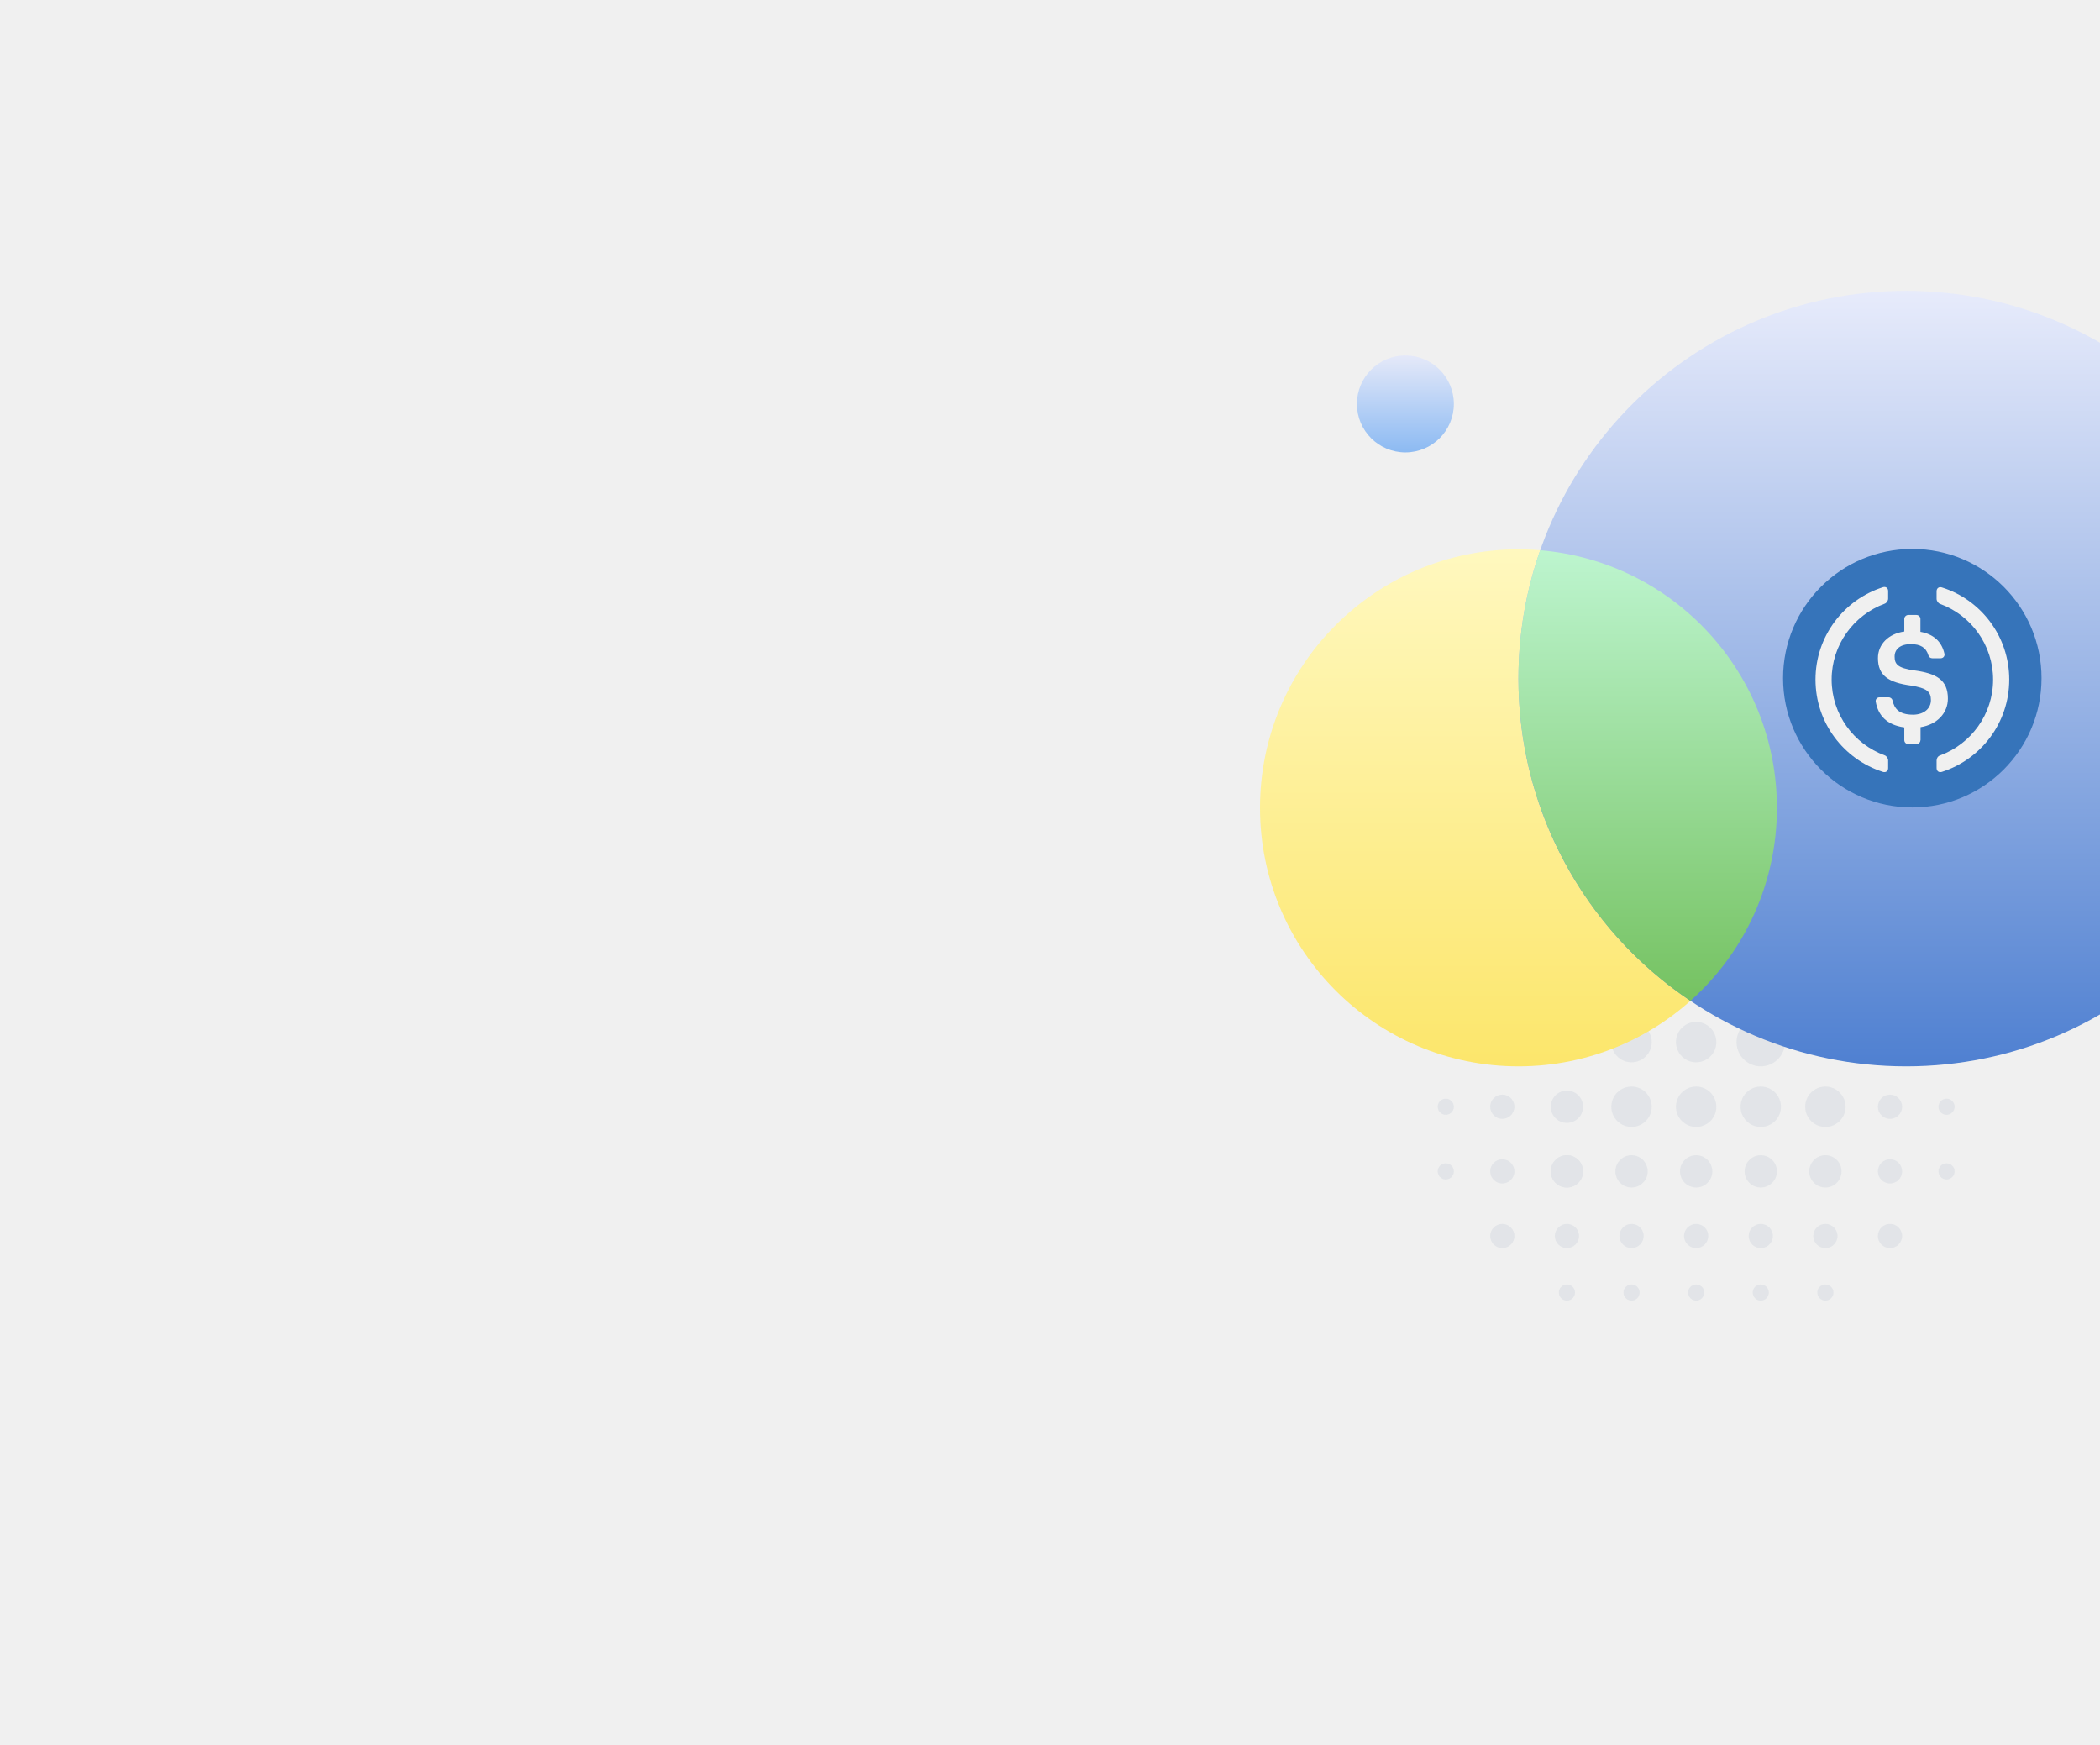
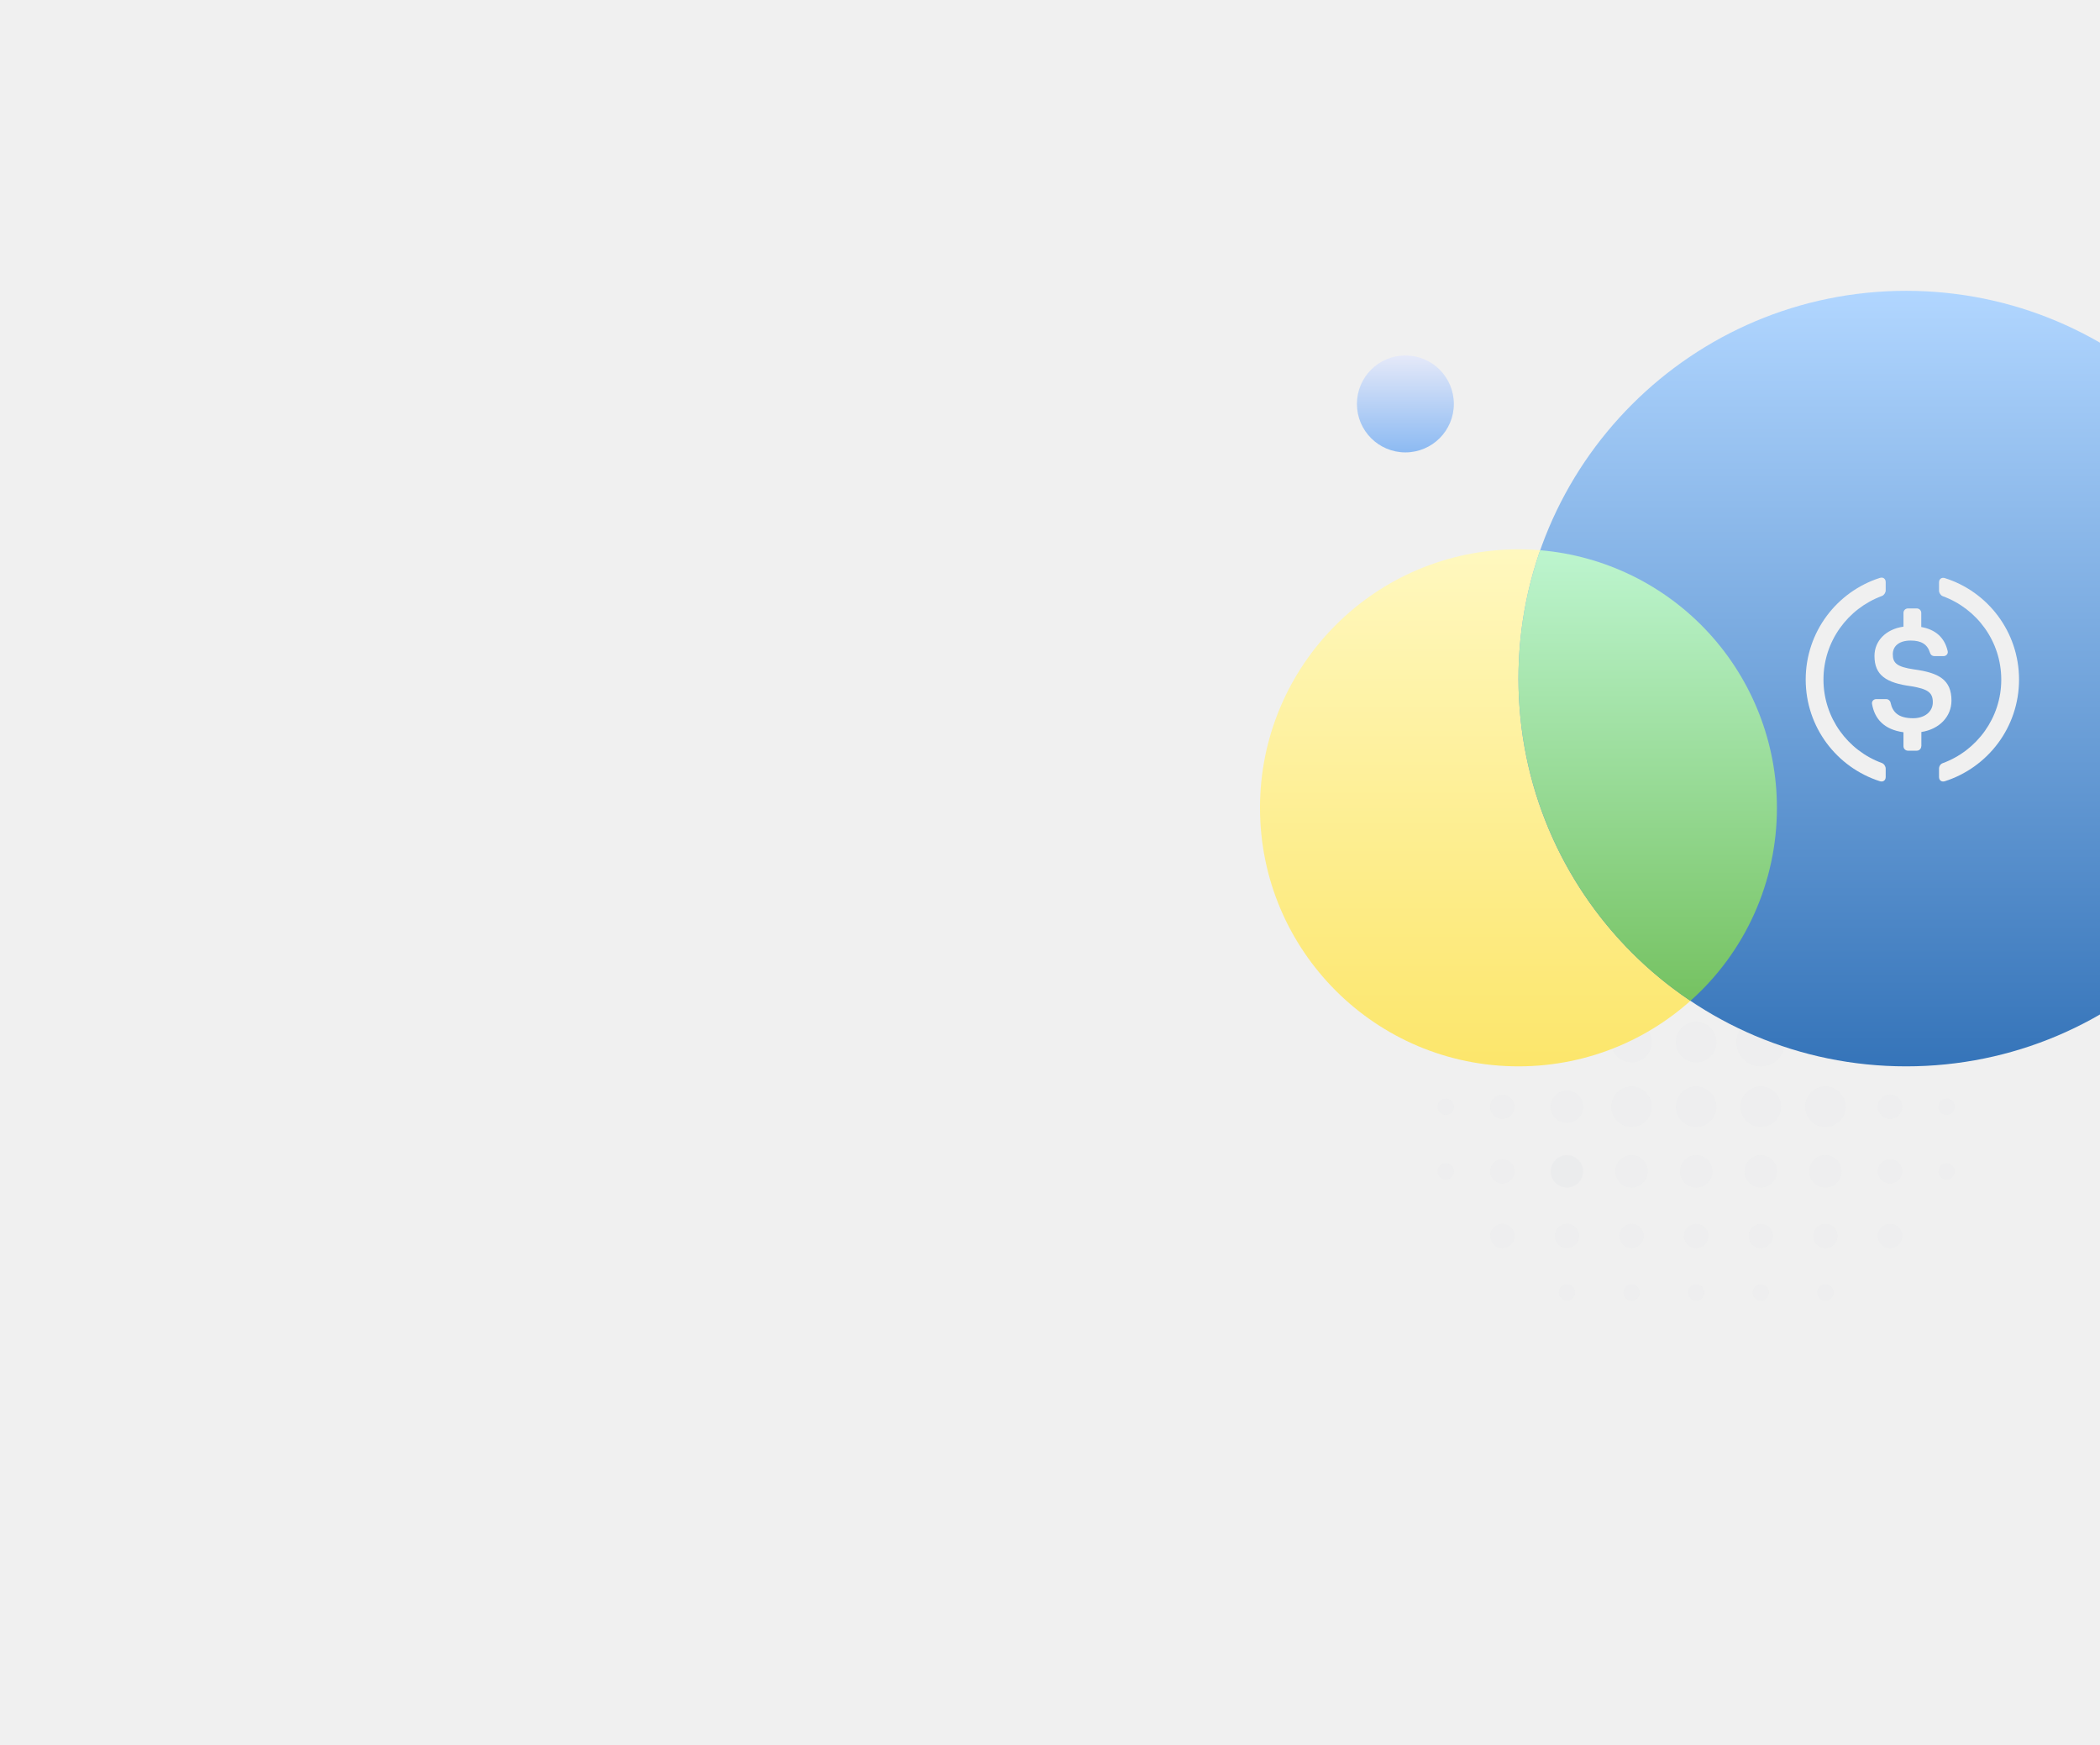
- <svg xmlns="http://www.w3.org/2000/svg" width="520" height="432" viewBox="0 0 520 432">
-   <defs id="defs26">
-     <style id="style2">
-       .cls-1{fill:#fff}.cls-2{clip-path:url(#clip-path)}.cls-3{opacity:.2}.cls-4{fill:#a9b5c7}.cls-5{fill:url(#linear-gradient)}.cls-6{fill:url(#linear-gradient-2)}.cls-7{fill:url(#linear-gradient-3)}.cls-8{fill:url(#linear-gradient-4)}.cls-9{fill:#ffce45}.cls-10{fill:#febe44}.cls-11{fill:#d9a547;opacity:.42}
-     </style>
-     <clipPath id="clip-path">
-       <rect id="Rectangle_541" width="520" height="432" class="cls-1" data-name="Rectangle 541" rx="8" transform="translate(104 640)" />
+ <svg xmlns="http://www.w3.org/2000/svg" width="520" height="432" viewBox="0 0 520 432" fill="none">
+   <g clip-path="url(#clip0)">
+     <g opacity="0.2">
+       <path opacity="0.2" d="M375 290C375 288.343 373.657 287 372 287C370.343 287 369 288.343 369 290C369 291.657 370.343 293 372 293C373.657 293 375 291.657 375 290Z" fill="#A9B5C7" />
+       <path opacity="0.2" d="M471 290C471 288.343 469.657 287 468 287C466.343 287 465 288.343 465 290C465 291.657 466.343 293 468 293C469.657 293 471 291.657 471 290Z" fill="#A9B5C7" />
+       <path opacity="0.2" d="M471 274C471 272.343 469.657 271 468 271C466.343 271 465 272.343 465 274C465 275.657 466.343 277 468 277C469.657 277 471 275.657 471 274Z" fill="#A9B5C7" />
+       <path opacity="0.2" d="M375 274C375 272.343 373.657 271 372 271C370.343 271 369 272.343 369 274C369 275.657 370.343 277 372 277C373.657 277 375 275.657 375 274Z" fill="#A9B5C7" />
+       <path opacity="0.2" d="M375 258C375 256.343 373.657 255 372 255C370.343 255 369 256.343 369 258C369 259.657 370.343 261 372 261C373.657 261 375 259.657 375 258Z" fill="#A9B5C7" />
+       <path opacity="0.2" d="M375 242C375 240.343 373.657 239 372 239C370.343 239 369 240.343 369 242C369 243.657 370.343 245 372 245C373.657 245 375 243.657 375 242Z" fill="#A9B5C7" />
+       <path opacity="0.2" d="M375 226C375 224.343 373.657 223 372 223C370.343 223 369 224.343 369 226C369 227.657 370.343 229 372 229C373.657 229 375 227.657 375 226Z" fill="#A9B5C7" />
+       <path opacity="0.2" d="M360 290C360 288.895 359.105 288 358 288C356.895 288 356 288.895 356 290C356 291.105 356.895 292 358 292C359.105 292 360 291.105 360 290Z" fill="#A9B5C7" />
+       <path opacity="0.2" d="M360 274C360 272.895 359.105 272 358 272C356.895 272 356 272.895 356 274C356 275.105 356.895 276 358 276C359.105 276 360 275.105 360 274Z" fill="#A9B5C7" />
+       <path opacity="0.2" d="M360 258C360 256.895 359.105 256 358 256C356.895 256 356 256.895 356 258C356 259.105 356.895 260 358 260C359.105 260 360 259.105 360 258Z" fill="#A9B5C7" />
+       <path opacity="0.2" d="M360 242C360 240.895 359.105 240 358 240C356.895 240 356 240.895 356 242C356 243.105 356.895 244 358 244C359.105 244 360 243.105 360 242Z" fill="#A9B5C7" />
+       <path opacity="0.2" d="M360 226C360 224.895 359.105 224 358 224C356.895 224 356 224.895 356 226C356 227.105 356.895 228 358 228C359.105 228 360 227.105 360 226Z" fill="#A9B5C7" />
+       <path opacity="0.2" d="M392 290C392 287.791 390.209 286 388 286C385.791 286 384 287.791 384 290C384 292.209 385.791 294 388 294C390.209 294 392 292.209 392 290Z" fill="#A9B5C7" />
+       <path opacity="0.2" d="M392 274C392 271.791 390.209 270 388 270C385.791 270 384 271.791 384 274C384 276.209 385.791 278 388 278C390.209 278 392 276.209 392 274Z" fill="#A9B5C7" />
+       <path opacity="0.2" d="M392 258C392 255.791 390.209 254 388 254C385.791 254 384 255.791 384 258C384 260.209 385.791 262 388 262C390.209 262 392 260.209 392 258Z" fill="#A9B5C7" />
+       <path opacity="0.2" d="M392 242C392 239.791 390.209 238 388 238C385.791 238 384 239.791 384 242C384 244.209 385.791 246 388 246C390.209 246 392 244.209 392 242Z" fill="#A9B5C7" />
+       <path opacity="0.2" d="M392 226C392 223.791 390.209 222 388 222C385.791 222 384 223.791 384 226C384 228.209 385.791 230 388 230C390.209 230 392 228.209 392 226Z" fill="#A9B5C7" />
+       <path opacity="0.2" d="M452 303C450.343 303 449 304.343 449 306C449 307.657 450.343 309 452 309C453.657 309 455 307.657 455 306C455 304.343 453.657 303 452 303Z" fill="#A9B5C7" />
+       <path opacity="0.2" d="M468 303C466.343 303 465 304.343 465 306C465 307.657 466.343 309 468 309C469.657 309 471 307.657 471 306C471 304.343 469.657 303 468 303Z" fill="#A9B5C7" />
+       <path opacity="0.2" d="M436 303C434.343 303 433 304.343 433 306C433 307.657 434.343 309 436 309C437.657 309 439 307.657 439 306C439 304.343 437.657 303 436 303Z" fill="#A9B5C7" />
+       <path opacity="0.2" d="M420 303C418.343 303 417 304.343 417 306C417 307.657 418.343 309 420 309C421.657 309 423 307.657 423 306C423 304.343 421.657 303 420 303Z" fill="#A9B5C7" />
+       <path opacity="0.2" d="M404 303C402.343 303 401 304.343 401 306C401 307.657 402.343 309 404 309C405.657 309 407 307.657 407 306C407 304.343 405.657 303 404 303Z" fill="#A9B5C7" />
+       <path opacity="0.2" d="M388 303C386.343 303 385 304.343 385 306C385 307.657 386.343 309 388 309C389.657 309 391 307.657 391 306C391 304.343 389.657 303 388 303Z" fill="#A9B5C7" />
+       <path opacity="0.2" d="M372 303C370.343 303 369 304.343 369 306C369 307.657 370.343 309 372 309C373.657 309 375 307.657 375 306C375 304.343 373.657 303 372 303Z" fill="#A9B5C7" />
+       <path opacity="0.2" d="M452 318C450.895 318 450 318.895 450 320C450 321.105 450.895 322 452 322C453.105 322 454 321.105 454 320C454 318.895 453.105 318 452 318Z" fill="#A9B5C7" />
+       <path opacity="0.2" d="M482 288C480.895 288 480 288.895 480 290C480 291.105 480.895 292 482 292C483.105 292 484 291.105 484 290C484 288.895 483.105 288 482 288Z" fill="#A9B5C7" />
+       <path opacity="0.2" d="M482 272C480.895 272 480 272.895 480 274C480 275.105 480.895 276 482 276C483.105 276 484 275.105 484 274C484 272.895 483.105 272 482 272Z" fill="#A9B5C7" />
+       <path opacity="0.2" d="M436 318C434.895 318 434 318.895 434 320C434 321.105 434.895 322 436 322C437.105 322 438 321.105 438 320C438 318.895 437.105 318 436 318Z" fill="#A9B5C7" />
+       <path opacity="0.2" d="M420 318C418.895 318 418 318.895 418 320C418 321.105 418.895 322 420 322C421.105 322 422 321.105 422 320C422 318.895 421.105 318 420 318Z" fill="#A9B5C7" />
+       <path opacity="0.2" d="M404 318C402.895 318 402 318.895 402 320C402 321.105 402.895 322 404 322C405.105 322 406 321.105 406 320C406 318.895 405.105 318 404 318Z" fill="#A9B5C7" />
+       <path opacity="0.2" d="M388 318C386.895 318 386 318.895 386 320C386 321.105 386.895 322 388 322C389.105 322 390 321.105 390 320C390 318.895 389.105 318 388 318Z" fill="#A9B5C7" />
+       <path opacity="0.2" d="M452 286C449.791 286 448 287.791 448 290C448 292.209 449.791 294 452 294C454.209 294 456 292.209 456 290C456 287.791 454.209 286 452 286Z" fill="#A9B5C7" />
+       <path opacity="0.2" d="M436 286C433.791 286 432 287.791 432 290C432 292.209 433.791 294 436 294C438.209 294 440 292.209 440 290C440 287.791 438.209 286 436 286Z" fill="#A9B5C7" />
+       <path opacity="0.2" d="M420 286C417.791 286 416 287.791 416 290C416 292.209 417.791 294 420 294C422.209 294 424 292.209 424 290C424 287.791 422.209 286 420 286Z" fill="#A9B5C7" />
+       <path opacity="0.2" d="M404 286C401.791 286 400 287.791 400 290C400 292.209 401.791 294 404 294C406.209 294 408 292.209 408 290C408 287.791 406.209 286 404 286Z" fill="#A9B5C7" />
+       <path opacity="0.2" d="M404 269C401.239 269 399 271.239 399 274C399 276.761 401.239 279 404 279C406.761 279 409 276.761 409 274C409 271.239 406.761 269 404 269Z" fill="#A9B5C7" />
+       <path opacity="0.2" d="M420 269C417.239 269 415 271.239 415 274C415 276.761 417.239 279 420 279C422.761 279 425 276.761 425 274C425 271.239 422.761 269 420 269Z" fill="#A9B5C7" />
+       <path opacity="0.2" d="M436 269C433.239 269 431 271.239 431 274C431 276.761 433.239 279 436 279C438.761 279 441 276.761 441 274C441 271.239 438.761 269 436 269Z" fill="#A9B5C7" />
+       <path opacity="0.2" d="M452 269C449.239 269 447 271.239 447 274C447 276.761 449.239 279 452 279C454.761 279 457 276.761 457 274C457 271.239 454.761 269 452 269Z" fill="#A9B5C7" />
+       <path opacity="0.2" d="M404 253C401.239 253 399 255.239 399 258C399 260.761 401.239 263 404 263C406.761 263 409 260.761 409 258C409 255.239 406.761 253 404 253Z" fill="#A9B5C7" />
+       <path opacity="0.2" d="M420 253C417.239 253 415 255.239 415 258C415 260.761 417.239 263 420 263C422.761 263 425 260.761 425 258C425 255.239 422.761 253 420 253Z" fill="#A9B5C7" />
+       <path opacity="0.2" d="M436 252C432.686 252 430 254.686 430 258C430 261.314 432.686 264 436 264C439.314 264 442 261.314 442 258C442 254.686 439.314 252 436 252Z" fill="#A9B5C7" />
+       <path opacity="0.2" d="M388 286C385.791 286 384 287.791 384 290C384 292.209 385.791 294 388 294C390.209 294 392 292.209 392 290C392 287.791 390.209 286 388 286Z" fill="#A9B5C7" />
+     </g>
+     <path d="M376 264C411.346 264 440 235.346 440 200C440 164.654 411.346 136 376 136C340.654 136 312 164.654 312 200C312 235.346 340.654 264 376 264Z" fill="url(#paint0_linear)" />
+     <path d="M472 264C525.019 264 568 221.019 568 168C568 114.981 525.019 72 472 72C418.981 72 376 114.981 376 168C376 221.019 418.981 264 472 264Z" fill="url(#paint1_linear)" />
+     <path d="M348 112C354.627 112 360 106.627 360 100C360 93.373 354.627 88 348 88C341.373 88 336 93.373 336 100C336 106.627 341.373 112 348 112Z" fill="url(#paint2_linear)" />
+     <path d="M375.998 168C375.987 157.179 377.808 146.435 381.383 136.222C397.368 137.573 412.263 144.878 423.118 156.689C433.973 168.501 439.998 183.958 439.998 200C440.008 209.025 438.105 217.949 434.414 226.185C430.723 234.42 425.327 241.779 418.584 247.777C405.473 239.007 394.727 227.138 387.299 213.222C379.871 199.307 375.989 183.774 375.998 168V168Z" fill="url(#paint3_linear)" />
+     <path d="M466.935 192.37C466.935 193.196 466.276 193.664 465.505 193.415C454.829 190.004 447.125 180.044 447.125 168.241C447.125 156.466 454.829 146.477 465.504 143.067C466.302 142.818 466.934 143.287 466.934 144.112V146.174C466.934 146.725 466.521 147.357 465.999 147.551C457.551 150.659 451.526 158.776 451.526 168.241C451.526 177.733 457.551 185.824 465.999 188.905C466.522 189.097 466.934 189.731 466.934 190.281L466.935 192.37Z" fill="#F0F0F0" />
+     <path d="M475.74 184.749C475.74 185.354 475.244 185.849 474.639 185.849H472.438C471.832 185.849 471.337 185.354 471.337 184.749V181.284C466.521 180.622 464.182 177.955 463.55 174.267C463.44 173.634 463.937 173.084 464.568 173.084H467.071C467.594 173.084 468.034 173.469 468.144 173.963C468.612 176.138 469.879 177.816 473.73 177.816C476.565 177.816 478.601 176.221 478.601 173.854C478.601 171.488 477.417 170.579 473.235 169.891C467.072 169.066 464.155 167.196 464.155 162.382C464.155 158.668 466.989 155.751 471.337 155.145V151.733C471.337 151.126 471.832 150.632 472.438 150.632H474.639C475.244 150.632 475.74 151.126 475.74 151.733V155.227C479.29 155.86 481.544 157.866 482.288 161.224C482.426 161.855 481.931 162.436 481.269 162.436H478.957C478.463 162.436 478.05 162.105 477.913 161.637C477.279 159.518 475.766 158.584 473.125 158.584C470.208 158.584 468.695 159.987 468.695 161.968C468.695 164.058 469.548 165.105 474.034 165.737C480.087 166.563 483.223 168.296 483.223 173.44C483.223 177.348 480.306 180.512 475.767 181.225V184.748H475.74V184.749Z" fill="#F0F0F0" />
+     <path d="M481.573 193.416C480.775 193.665 480.142 193.196 480.142 192.371V190.308C480.142 189.702 480.499 189.125 481.077 188.931C489.497 185.849 495.551 177.733 495.551 168.268C495.551 158.776 489.524 150.688 481.077 147.606C480.554 147.412 480.142 146.78 480.142 146.229V144.165C480.142 143.34 480.802 142.872 481.573 143.12C492.248 146.476 499.952 156.464 499.952 168.24C499.952 180.044 492.248 190.004 481.573 193.416Z" fill="#F0F0F0" />
+   </g>
+   <defs>
+     <linearGradient id="paint0_linear" x1="376" y1="264" x2="376" y2="136" gradientUnits="userSpaceOnUse">
+       <stop stop-color="#FCE66B" />
+       <stop offset="1" stop-color="#FFF8BF" />
+     </linearGradient>
+     <linearGradient id="paint1_linear" x1="472" y1="264" x2="472" y2="72" gradientUnits="userSpaceOnUse">
+       <stop stop-color="#3574B9" />
+       <stop offset="1" stop-color="#B1D6FF" />
+     </linearGradient>
+     <linearGradient id="paint2_linear" x1="348" y1="112" x2="348" y2="88" gradientUnits="userSpaceOnUse">
+       <stop stop-color="#8CBAF2" />
+       <stop offset="1" stop-color="#E5E9F9" />
+     </linearGradient>
+     <linearGradient id="paint3_linear" x1="414.078" y1="247.777" x2="414.078" y2="136.222" gradientUnits="userSpaceOnUse">
+       <stop stop-color="#75C261" />
+       <stop offset="1" stop-color="#BDF5CF" />
+     </linearGradient>
+     <clipPath id="clip0">
+       <rect width="520" height="432" fill="white" />
    </clipPath>
-     <linearGradient id="linear-gradient" x1=".5" x2=".5" y1="1" gradientUnits="objectBoundingBox">
-       <stop offset="0" stop-color="#fce66b" id="stop6" />
-       <stop offset="1" stop-color="#fff8bf" id="stop8" />
-     </linearGradient>
-     <linearGradient id="linear-gradient-2" x1=".5" x2=".5" y1="1" gradientUnits="objectBoundingBox">
-       <stop offset="0" stop-color="#4f80d1" id="stop11" />
-       <stop offset="1" stop-color="#e7ebfb" id="stop13" />
-     </linearGradient>
-     <linearGradient id="linear-gradient-3" x1=".5" x2=".5" y1="1" gradientUnits="objectBoundingBox">
-       <stop offset="0" stop-color="#8cbaf2" id="stop16" />
-       <stop offset="1" stop-color="#e5e9f9" id="stop18" />
-     </linearGradient>
-     <linearGradient id="linear-gradient-4" x1=".595" x2=".595" y1="1" gradientUnits="objectBoundingBox">
-       <stop offset="0" stop-color="#75c261" id="stop21" />
-       <stop offset="1" stop-color="#bdf5cf" id="stop23" />
-     </linearGradient>
-     <style id="style888">
-       .cls-1{fill:#3674BA}.cls-2{fill:#FFFFFF}
-     </style>
  </defs>
-   <g id="bg_tile_sai" class="cls-2" transform="translate(-104 -640)" clip-path="url(#clip-path)">
-     <g id="Group_1238" class="cls-3" data-name="Group 1238" transform="translate(84 18)">
-       <circle id="Ellipse_112" cx="3" cy="3" r="3" class="cls-4" data-name="Ellipse 112" transform="rotate(-90 652 263)" />
-       <circle id="Ellipse_145" cx="3" cy="3" r="3" class="cls-4" data-name="Ellipse 145" transform="rotate(-90 700 215)" />
-       <circle id="Ellipse_147" cx="3" cy="3" r="3" class="cls-4" data-name="Ellipse 147" transform="rotate(-90 692 207)" />
-       <circle id="Ellipse_113" cx="3" cy="3" r="3" class="cls-4" data-name="Ellipse 113" transform="rotate(-90 644 255)" />
-       <circle id="Ellipse_114" cx="3" cy="3" r="3" class="cls-4" data-name="Ellipse 114" transform="rotate(-90 636 247)" />
-       <circle id="Ellipse_115" cx="3" cy="3" r="3" class="cls-4" data-name="Ellipse 115" transform="rotate(-90 628 239)" />
-       <circle id="Ellipse_116" cx="3" cy="3" r="3" class="cls-4" data-name="Ellipse 116" transform="rotate(-90 620 231)" />
-       <circle id="Ellipse_112-2" cx="2" cy="2" r="2" class="cls-4" data-name="Ellipse 112" transform="rotate(-90 645 269)" />
-       <circle id="Ellipse_113-2" cx="2" cy="2" r="2" class="cls-4" data-name="Ellipse 113" transform="rotate(-90 637 261)" />
-       <circle id="Ellipse_114-2" cx="2" cy="2" r="2" class="cls-4" data-name="Ellipse 114" transform="rotate(-90 629 253)" />
-       <circle id="Ellipse_115-2" cx="2" cy="2" r="2" class="cls-4" data-name="Ellipse 115" transform="rotate(-90 621 245)" />
-       <circle id="Ellipse_116-2" cx="2" cy="2" r="2" class="cls-4" data-name="Ellipse 116" transform="rotate(-90 613 237)" />
-       <circle id="Ellipse_112-3" cx="4" cy="4" r="4" class="cls-4" data-name="Ellipse 112" transform="rotate(-90 660 256)" />
-       <circle id="Ellipse_113-3" cx="4" cy="4" r="4" class="cls-4" data-name="Ellipse 113" transform="rotate(-90 652 248)" />
-       <circle id="Ellipse_114-3" cx="4" cy="4" r="4" class="cls-4" data-name="Ellipse 114" transform="rotate(-90 644 240)" />
-       <circle id="Ellipse_115-3" cx="4" cy="4" r="4" class="cls-4" data-name="Ellipse 115" transform="rotate(-90 636 232)" />
-       <circle id="Ellipse_116-3" cx="4" cy="4" r="4" class="cls-4" data-name="Ellipse 116" transform="rotate(-90 628 224)" />
-       <circle id="Ellipse_112-4" cx="3" cy="3" r="3" class="cls-4" data-name="Ellipse 112" transform="rotate(180 237.5 465.5)" />
-       <circle id="Ellipse_146" cx="3" cy="3" r="3" class="cls-4" data-name="Ellipse 146" transform="rotate(180 245.5 465.5)" />
-       <circle id="Ellipse_113-4" cx="3" cy="3" r="3" class="cls-4" data-name="Ellipse 113" transform="rotate(180 229.5 465.5)" />
-       <circle id="Ellipse_114-4" cx="3" cy="3" r="3" class="cls-4" data-name="Ellipse 114" transform="rotate(180 221.5 465.5)" />
-       <circle id="Ellipse_115-4" cx="3" cy="3" r="3" class="cls-4" data-name="Ellipse 115" transform="rotate(180 213.5 465.5)" />
-       <circle id="Ellipse_116-4" cx="3" cy="3" r="3" class="cls-4" data-name="Ellipse 116" transform="rotate(180 205.5 465.5)" />
-       <circle id="Ellipse_136" cx="3" cy="3" r="3" class="cls-4" data-name="Ellipse 136" transform="rotate(180 197.5 465.5)" />
-       <circle id="Ellipse_112-5" cx="2" cy="2" r="2" class="cls-4" data-name="Ellipse 112" transform="rotate(180 237 472)" />
-       <circle id="Ellipse_144" cx="2" cy="2" r="2" class="cls-4" data-name="Ellipse 144" transform="rotate(180 252 457)" />
-       <circle id="Ellipse_148" cx="2" cy="2" r="2" class="cls-4" data-name="Ellipse 148" transform="rotate(180 252 449)" />
-       <circle id="Ellipse_113-5" cx="2" cy="2" r="2" class="cls-4" data-name="Ellipse 113" transform="rotate(180 229 472)" />
-       <circle id="Ellipse_114-5" cx="2" cy="2" r="2" class="cls-4" data-name="Ellipse 114" transform="rotate(180 221 472)" />
-       <circle id="Ellipse_115-5" cx="2" cy="2" r="2" class="cls-4" data-name="Ellipse 115" transform="rotate(180 213 472)" />
-       <circle id="Ellipse_116-5" cx="2" cy="2" r="2" class="cls-4" data-name="Ellipse 116" transform="rotate(180 205 472)" />
-       <circle id="Ellipse_112-6" cx="4" cy="4" r="4" class="cls-4" data-name="Ellipse 112" transform="rotate(180 238 458)" />
-       <circle id="Ellipse_113-6" cx="4" cy="4" r="4" class="cls-4" data-name="Ellipse 113" transform="rotate(180 230 458)" />
-       <circle id="Ellipse_114-6" cx="4" cy="4" r="4" class="cls-4" data-name="Ellipse 114" transform="rotate(180 222 458)" />
-       <circle id="Ellipse_115-6" cx="4" cy="4" r="4" class="cls-4" data-name="Ellipse 115" transform="rotate(180 214 458)" />
-       <circle id="Ellipse_137" cx="5" cy="5" r="5" class="cls-4" data-name="Ellipse 137" transform="rotate(180 214.5 450.5)" />
-       <circle id="Ellipse_138" cx="5" cy="5" r="5" class="cls-4" data-name="Ellipse 138" transform="rotate(180 222.5 450.5)" />
-       <circle id="Ellipse_140" cx="5" cy="5" r="5" class="cls-4" data-name="Ellipse 140" transform="rotate(180 230.5 450.5)" />
-       <circle id="Ellipse_141" cx="5" cy="5" r="5" class="cls-4" data-name="Ellipse 141" transform="rotate(180 238.5 450.5)" />
-       <circle id="Ellipse_139" cx="5" cy="5" r="5" class="cls-4" data-name="Ellipse 139" transform="rotate(180 214.5 442.5)" />
-       <circle id="Ellipse_142" cx="5" cy="5" r="5" class="cls-4" data-name="Ellipse 142" transform="rotate(180 222.5 442.5)" />
-       <circle id="Ellipse_143" cx="6" cy="6" r="6" class="cls-4" data-name="Ellipse 143" transform="rotate(180 231 443)" />
-       <circle id="Ellipse_116-6" cx="4" cy="4" r="4" class="cls-4" data-name="Ellipse 116" transform="rotate(180 206 458)" />
-     </g>
-     <circle id="Ellipse_125" cx="64" cy="64" r="64" class="cls-5" data-name="Ellipse 125" transform="translate(416 776)" />
-     <circle id="Ellipse_127" cx="96" cy="96" r="96" class="cls-6" data-name="Ellipse 127" transform="translate(480 712)" />
-     <circle id="Ellipse_126" cx="12" cy="12" r="12" class="cls-7" data-name="Ellipse 126" transform="translate(440 728)" />
-     <path id="Intersection_3" d="M0 31.778A95.884 95.884 0 0 1 5.385 0 64.007 64.007 0 0 1 64 63.778a63.843 63.843 0 0 1-21.414 47.777A95.915 95.915 0 0 1 0 31.778z" class="cls-8" data-name="Intersection 3" transform="translate(479.998 776.222)" />
-   </g>
-   <g id="ic_token_usdc" transform="translate(441.5219,135.8989)">
-     <circle class="cls-1" cx="32" cy="32" r="32" />
-     <path class="cls-2" d="M26.02,54.255c0,0.75-0.599,1.174-1.299,0.949C15.026,52.106,8.029,43.061,8.029,32.342 c0-10.694,6.997-19.765,16.691-22.863c0.725-0.225,1.299,0.2,1.299,0.949v1.874c0,0.5-0.375,1.074-0.849,1.25 c-7.671,2.823-13.143,10.194-13.143,18.79c0,8.62,5.472,15.967,13.143,18.765c0.475,0.175,0.849,0.75,0.849,1.25V54.255z" />
-     <path class="cls-2" d="M34.016,47.334c0,0.549-0.45,0.999-1,0.999h-1.999c-0.55,0-1-0.45-1-0.999v-3.148 c-4.373-0.6-6.497-3.023-7.071-6.372c-0.1-0.575,0.35-1.075,0.924-1.075h2.273c0.475,0,0.875,0.35,0.975,0.799 c0.425,1.974,1.575,3.499,5.073,3.499c2.574,0,4.423-1.449,4.423-3.598s-1.075-2.974-4.873-3.598 c-5.597-0.75-8.246-2.449-8.246-6.821c0-3.373,2.574-6.022,6.522-6.572V17.35c0-0.55,0.45-1,1-1h1.999c0.55,0,1,0.45,1,1v3.173 c3.224,0.575,5.272,2.398,5.947,5.447c0.125,0.574-0.325,1.1-0.925,1.1h-2.099c-0.449,0-0.824-0.3-0.949-0.725 c-0.575-1.924-1.949-2.773-4.348-2.773c-2.649,0-4.023,1.274-4.023,3.073c0,1.899,0.775,2.849,4.848,3.423 c5.497,0.75,8.345,2.324,8.345,6.996c0,3.549-2.649,6.422-6.771,7.071v3.199H34.016z" />
-     <path class="cls-2" d="M39.313,55.205c-0.725,0.225-1.299-0.2-1.299-0.949v-1.874c0-0.55,0.324-1.075,0.849-1.25 c7.646-2.799,13.143-10.17,13.143-18.765c0-8.621-5.472-15.966-13.143-18.765c-0.475-0.175-0.849-0.75-0.849-1.25v-1.875 c0-0.749,0.599-1.174,1.299-0.949c9.695,3.048,16.691,12.119,16.691,22.813C56.004,43.061,49.008,52.106,39.313,55.205z" />
-   </g>
-   <g id="ic_token_usdc" transform="translate(441.5219,135.8989)">
-     <path style="fill:#F0F0F0;" d="M26.02,54.255c0,0.75-0.599,1.175-1.299,0.949C15.026,52.106,8.029,43.061,8.029,32.342     c0-10.693,6.997-19.765,16.691-22.862c0.725-0.226,1.299,0.2,1.299,0.949v1.873c0,0.5-0.375,1.074-0.849,1.25     c-7.672,2.823-13.144,10.194-13.144,18.79c0,8.62,5.472,15.968,13.144,18.766c0.475,0.175,0.849,0.75,0.849,1.25L26.02,54.255     L26.02,54.255z" />
-     <path style="fill:#F0F0F0;" d="M34.016,47.334c0,0.549-0.45,0.999-1,0.999h-1.999c-0.55,0-1-0.45-1-0.999v-3.147     c-4.373-0.601-6.497-3.023-7.071-6.372c-0.1-0.575,0.351-1.075,0.924-1.075h2.273c0.475,0,0.875,0.35,0.975,0.799     c0.425,1.975,1.575,3.499,5.073,3.499c2.574,0,4.423-1.449,4.423-3.598c0-2.149-1.075-2.975-4.873-3.599     c-5.597-0.75-8.246-2.448-8.246-6.82c0-3.373,2.574-6.022,6.522-6.572V17.35c0-0.551,0.45-1,1-1h1.999c0.55,0,1,0.449,1,1v3.173     c3.224,0.575,5.271,2.397,5.947,5.447c0.125,0.573-0.325,1.1-0.926,1.1h-2.099c-0.449,0-0.824-0.3-0.949-0.725     c-0.575-1.925-1.949-2.773-4.348-2.773c-2.649,0-4.023,1.274-4.023,3.073c0,1.898,0.775,2.849,4.849,3.423     c5.497,0.75,8.345,2.324,8.345,6.996c0,3.549-2.649,6.422-6.771,7.07v3.199H34.016z" />
-     <path style="fill:#F0F0F0;" d="M39.313,55.205c-0.725,0.226-1.299-0.2-1.299-0.949v-1.874c0-0.55,0.324-1.074,0.849-1.25     c7.646-2.799,13.144-10.17,13.144-18.765c0-8.621-5.473-15.966-13.144-18.765c-0.475-0.176-0.849-0.75-0.849-1.25v-1.875     c0-0.749,0.599-1.174,1.299-0.949c9.695,3.048,16.691,12.119,16.691,22.813C56.004,43.061,49.008,52.106,39.313,55.205z" />
-   </g>
</svg>
